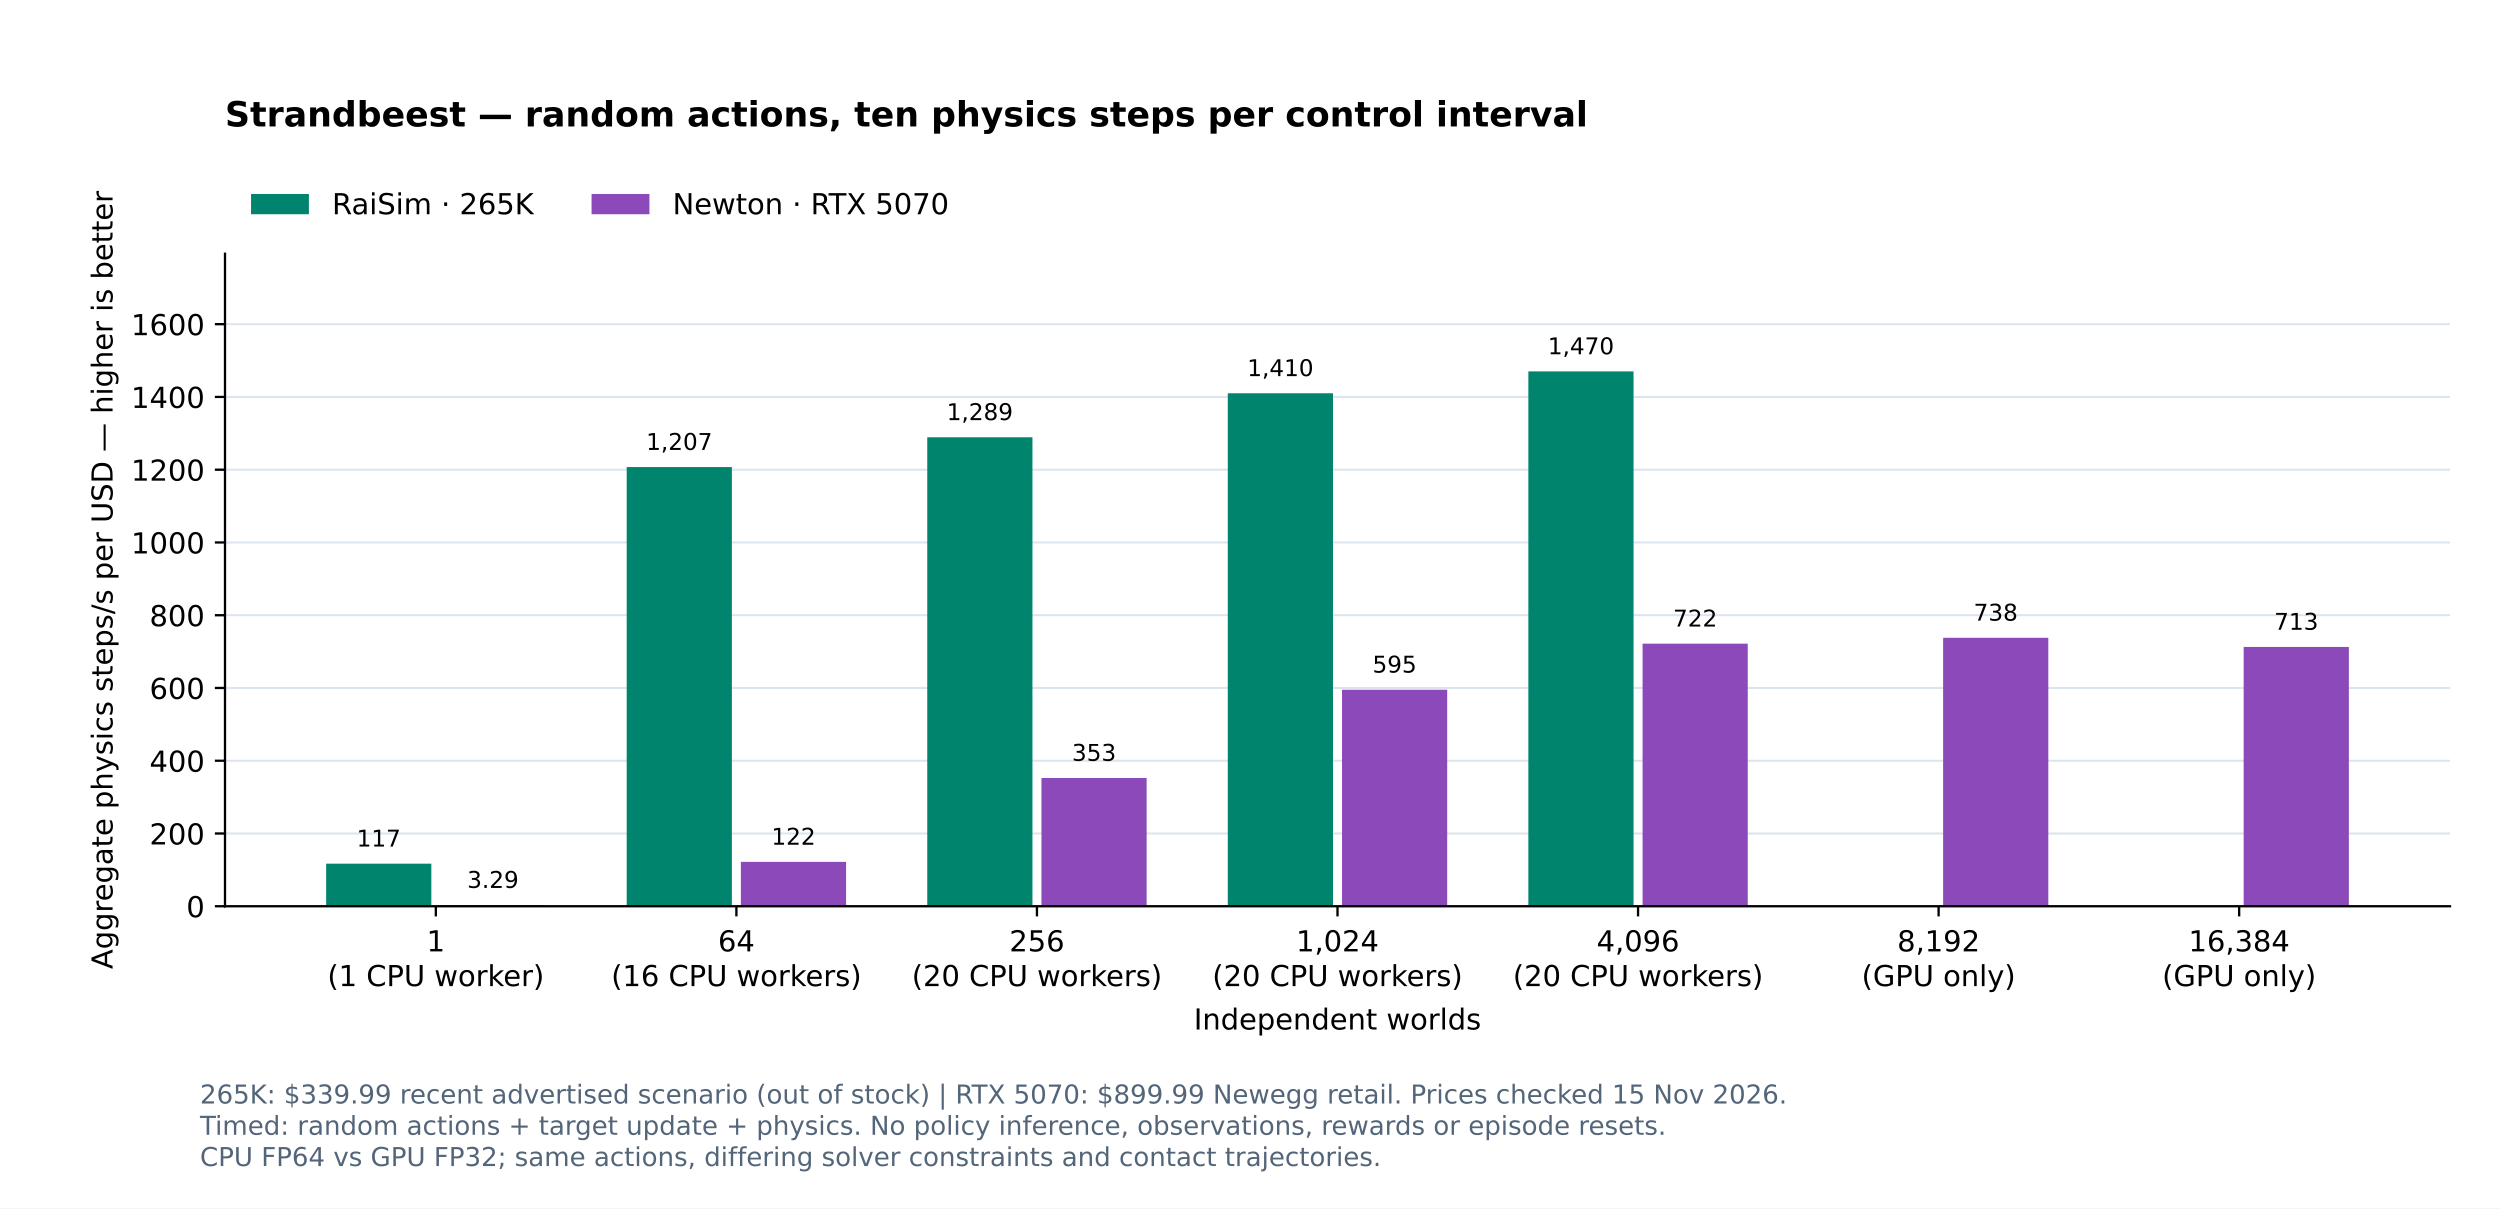
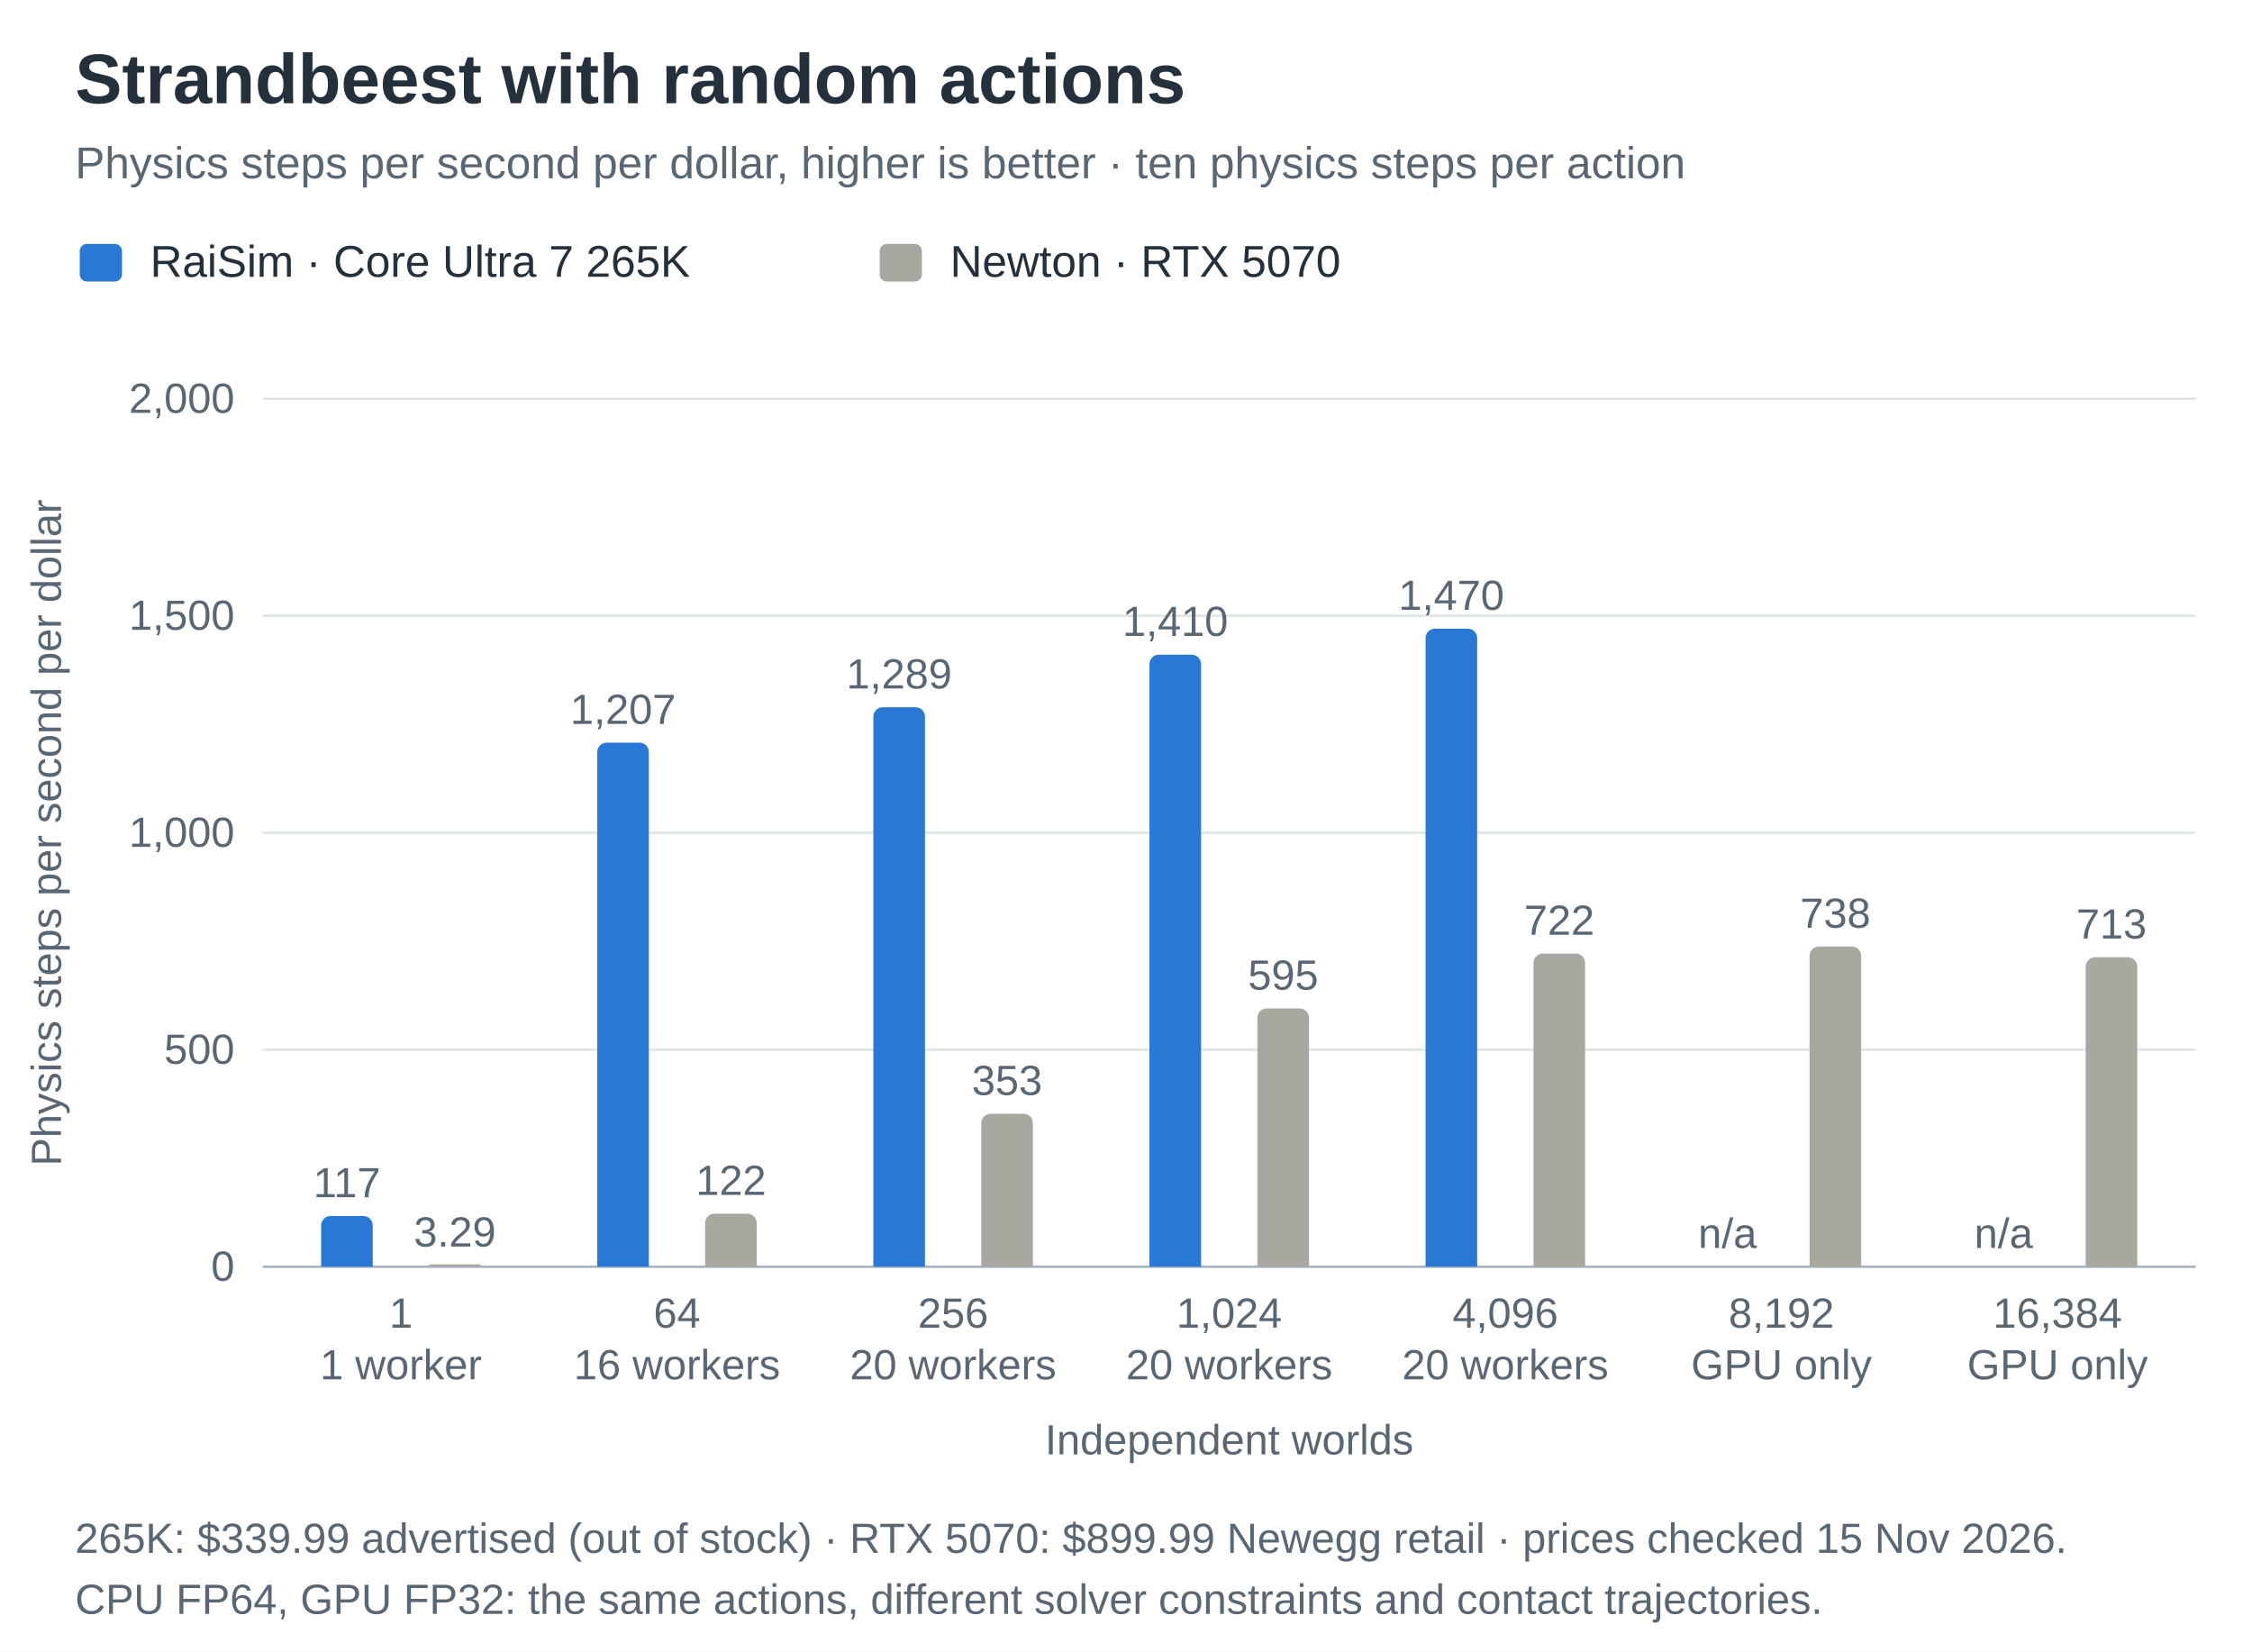
- <svg xmlns="http://www.w3.org/2000/svg" xmlns:xlink="http://www.w3.org/1999/xlink" width="864pt" height="417.6pt" viewBox="0 0 864 417.6" version="1.1">
+ <svg xmlns="http://www.w3.org/2000/svg" width="960" height="704" viewBox="0 0 960 704" role="img" aria-labelledby="title desc">
+   <style>text { font-family: Arial, Helvetica, sans-serif; fill: #24313d; }
+     .title { font-size: 30px; font-weight: 700; }
+     .subtitle { font-size: 19px; fill: #596674; }
+     .panel { font-size: 21px; font-weight: 700; }
+     .label { font-size: 19px; }
+     .value { font-size: 19px; font-weight: 700; }
+     .note { font-size: 18px; fill: #596674; }
+     .tick { font-size: 18px; fill: #596674; }
+     .grid { stroke: #e1e4e5; stroke-width: 1; }
+     .axis { stroke: #a8b4bf; stroke-width: 1; }
+     .reference { stroke: #596674; stroke-width: 1.5; stroke-dasharray: 6 4; }
+     .raisim { fill: #2a78d6; }
+     .rayrai { fill: #eb6834; }
+     .other { fill: #a9a8a0; }
+     .other-dark { fill: #6f6d66; }
+     .failed { fill: url(#failed); }</style>
  <defs>
-     <style type="text/css">*{stroke-linejoin: round; stroke-linecap: butt}</style>
+     <pattern id="failed" width="8" height="8" patternUnits="userSpaceOnUse" patternTransform="rotate(45)">
+       <rect width="8" height="8" fill="#e4e3de" />
+       <rect width="3" height="8" fill="#6f6d66" />
+     </pattern>
  </defs>
-   <g id="figure_1">
-     <g id="patch_1">
-       <path d="M 0 417.6 L 864 417.6 L 864 0 L 0 0 z " style="fill: #ffffff" />
-     </g>
-     <g id="axes_1">
-       <g id="patch_2">
-         <path d="M 77.76 313.2 L 846.72 313.2 L 846.72 87.696 L 77.76 87.696 z " style="fill: #ffffff" />
-       </g>
-       <g id="matplotlib.axis_1">
-         <g id="xtick_1">
-           <g id="line2d_1">
-             <defs>
-               <path id="mab8af256ca" d="M 0 0 L 0 3.5 " style="stroke: #000000; stroke-width: 0.8" />
-             </defs>
-             <g>
-               <use xlink:href="#mab8af256ca" x="150.626" y="313.2" style="stroke: #000000; stroke-width: 0.8" />
-             </g>
-           </g>
-           <g id="text_1">
-             <text style="font-size: 10px; font-family: 'DejaVu Sans'" transform="translate(147.4445 328.7986)">1</text>
-             <text style="font-size: 10px; font-family: 'DejaVu Sans'" transform="translate(113.1461 340.8014)">(1 CPU worker)</text>
-           </g>
-         </g>
-         <g id="xtick_2">
-           <g id="line2d_2">
-             <g>
-               <use xlink:href="#mab8af256ca" x="254.497" y="313.2" style="stroke: #000000; stroke-width: 0.8" />
-             </g>
-           </g>
-           <g id="text_2">
-             <text style="font-size: 10px; font-family: 'DejaVu Sans'" transform="translate(248.1347 328.7986)">64</text>
-             <text style="font-size: 10px; font-family: 'DejaVu Sans'" transform="translate(211.2316 340.8014)">(16 CPU workers)</text>
-           </g>
-         </g>
-         <g id="xtick_3">
-           <g id="line2d_3">
-             <g>
-               <use xlink:href="#mab8af256ca" x="358.369" y="313.2" style="stroke: #000000; stroke-width: 0.8" />
-             </g>
-           </g>
-           <g id="text_3">
-             <text style="font-size: 10px; font-family: 'DejaVu Sans'" transform="translate(348.8248 328.7986)">256</text>
-             <text style="font-size: 10px; font-family: 'DejaVu Sans'" transform="translate(315.103 340.8014)">(20 CPU workers)</text>
-           </g>
-         </g>
-         <g id="xtick_4">
-           <g id="line2d_4">
-             <g>
-               <use xlink:href="#mab8af256ca" x="462.24" y="313.2" style="stroke: #000000; stroke-width: 0.8" />
-             </g>
-           </g>
-           <g id="text_4">
-             <text style="font-size: 10px; font-family: 'DejaVu Sans'" transform="translate(447.9259 328.7986)">1,024</text>
-             <text style="font-size: 10px; font-family: 'DejaVu Sans'" transform="translate(418.9744 340.8014)">(20 CPU workers)</text>
-           </g>
-         </g>
-         <g id="xtick_5">
-           <g id="line2d_5">
-             <g>
-               <use xlink:href="#mab8af256ca" x="566.111" y="313.2" style="stroke: #000000; stroke-width: 0.8" />
-             </g>
-           </g>
-           <g id="text_5">
-             <text style="font-size: 10px; font-family: 'DejaVu Sans'" transform="translate(551.7973 328.7986)">4,096</text>
-             <text style="font-size: 10px; font-family: 'DejaVu Sans'" transform="translate(522.8458 340.8014)">(20 CPU workers)</text>
-           </g>
-         </g>
-         <g id="xtick_6">
-           <g id="line2d_6">
-             <g>
-               <use xlink:href="#mab8af256ca" x="669.983" y="313.2" style="stroke: #000000; stroke-width: 0.8" />
-             </g>
-           </g>
-           <g id="text_6">
-             <text style="font-size: 10px; font-family: 'DejaVu Sans'" transform="translate(655.6687 328.7986)">8,192</text>
-             <text style="font-size: 10px; font-family: 'DejaVu Sans'" transform="translate(643.3672 340.8014)">(GPU only)</text>
-           </g>
-         </g>
-         <g id="xtick_7">
-           <g id="line2d_7">
-             <g>
-               <use xlink:href="#mab8af256ca" x="773.854" y="313.2" style="stroke: #000000; stroke-width: 0.8" />
-             </g>
-           </g>
-           <g id="text_7">
-             <text style="font-size: 10px; font-family: 'DejaVu Sans'" transform="translate(756.3589 328.7986)">16,384</text>
-             <text style="font-size: 10px; font-family: 'DejaVu Sans'" transform="translate(747.2386 340.8014)">(GPU only)</text>
-           </g>
-         </g>
-         <g id="text_8">
-           <text style="font-size: 10px; font-family: 'DejaVu Sans'; text-anchor: middle" x="462.24" y="355.803" transform="rotate(-0 462.24 355.8031)">Independent worlds</text>
-         </g>
-       </g>
-       <g id="matplotlib.axis_2">
-         <g id="ytick_1">
-           <g id="line2d_8">
-             <path d="M 77.76 313.2 L 846.72 313.2 " clip-path="url(#p0dcd617bcb)" style="fill: none; stroke: #dce4ed; stroke-width: 0.7; stroke-linecap: square" />
-           </g>
-           <g id="line2d_9">
-             <defs>
-               <path id="m0216f28213" d="M 0 0 L -3.5 0 " style="stroke: #000000; stroke-width: 0.8" />
-             </defs>
-             <g>
-               <use xlink:href="#m0216f28213" x="77.76" y="313.2" style="stroke: #000000; stroke-width: 0.8" />
-             </g>
-           </g>
-           <g id="text_9">
-             <text style="font-size: 10px; font-family: 'DejaVu Sans'; text-anchor: end" x="70.76" y="316.999" transform="rotate(-0 70.76 316.9988)">0</text>
-           </g>
-         </g>
-         <g id="ytick_2">
-           <g id="line2d_10">
-             <path d="M 77.76 288.055 L 846.72 288.055 " clip-path="url(#p0dcd617bcb)" style="fill: none; stroke: #dce4ed; stroke-width: 0.7; stroke-linecap: square" />
-           </g>
-           <g id="line2d_11">
-             <g>
-               <use xlink:href="#m0216f28213" x="77.76" y="288.055" style="stroke: #000000; stroke-width: 0.8" />
-             </g>
-           </g>
-           <g id="text_10">
-             <text style="font-size: 10px; font-family: 'DejaVu Sans'; text-anchor: end" x="70.76" y="291.854" transform="rotate(-0 70.76 291.8535)">200</text>
-           </g>
-         </g>
-         <g id="ytick_3">
-           <g id="line2d_12">
-             <path d="M 77.76 262.909 L 846.72 262.909 " clip-path="url(#p0dcd617bcb)" style="fill: none; stroke: #dce4ed; stroke-width: 0.7; stroke-linecap: square" />
-           </g>
-           <g id="line2d_13">
-             <g>
-               <use xlink:href="#m0216f28213" x="77.76" y="262.909" style="stroke: #000000; stroke-width: 0.8" />
-             </g>
-           </g>
-           <g id="text_11">
-             <text style="font-size: 10px; font-family: 'DejaVu Sans'; text-anchor: end" x="70.76" y="266.708" transform="rotate(-0 70.76 266.7083)">400</text>
-           </g>
-         </g>
-         <g id="ytick_4">
-           <g id="line2d_14">
-             <path d="M 77.76 237.764 L 846.72 237.764 " clip-path="url(#p0dcd617bcb)" style="fill: none; stroke: #dce4ed; stroke-width: 0.7; stroke-linecap: square" />
-           </g>
-           <g id="line2d_15">
-             <g>
-               <use xlink:href="#m0216f28213" x="77.76" y="237.764" style="stroke: #000000; stroke-width: 0.8" />
-             </g>
-           </g>
-           <g id="text_12">
-             <text style="font-size: 10px; font-family: 'DejaVu Sans'; text-anchor: end" x="70.76" y="241.563" transform="rotate(-0 70.76 241.563)">600</text>
-           </g>
-         </g>
-         <g id="ytick_5">
-           <g id="line2d_16">
-             <path d="M 77.76 212.619 L 846.72 212.619 " clip-path="url(#p0dcd617bcb)" style="fill: none; stroke: #dce4ed; stroke-width: 0.7; stroke-linecap: square" />
-           </g>
-           <g id="line2d_17">
-             <g>
-               <use xlink:href="#m0216f28213" x="77.76" y="212.619" style="stroke: #000000; stroke-width: 0.8" />
-             </g>
-           </g>
-           <g id="text_13">
-             <text style="font-size: 10px; font-family: 'DejaVu Sans'; text-anchor: end" x="70.76" y="216.418" transform="rotate(-0 70.76 216.4177)">800</text>
-           </g>
-         </g>
-         <g id="ytick_6">
-           <g id="line2d_18">
-             <path d="M 77.76 187.474 L 846.72 187.474 " clip-path="url(#p0dcd617bcb)" style="fill: none; stroke: #dce4ed; stroke-width: 0.7; stroke-linecap: square" />
-           </g>
-           <g id="line2d_19">
-             <g>
-               <use xlink:href="#m0216f28213" x="77.76" y="187.474" style="stroke: #000000; stroke-width: 0.8" />
-             </g>
-           </g>
-           <g id="text_14">
-             <text style="font-size: 10px; font-family: 'DejaVu Sans'; text-anchor: end" x="70.76" y="191.272" transform="rotate(-0 70.76 191.2724)">1000</text>
-           </g>
-         </g>
-         <g id="ytick_7">
-           <g id="line2d_20">
-             <path d="M 77.76 162.328 L 846.72 162.328 " clip-path="url(#p0dcd617bcb)" style="fill: none; stroke: #dce4ed; stroke-width: 0.7; stroke-linecap: square" />
-           </g>
-           <g id="line2d_21">
-             <g>
-               <use xlink:href="#m0216f28213" x="77.76" y="162.328" style="stroke: #000000; stroke-width: 0.8" />
-             </g>
-           </g>
-           <g id="text_15">
-             <text style="font-size: 10px; font-family: 'DejaVu Sans'; text-anchor: end" x="70.76" y="166.127" transform="rotate(-0 70.76 166.1272)">1200</text>
-           </g>
-         </g>
-         <g id="ytick_8">
-           <g id="line2d_22">
-             <path d="M 77.76 137.183 L 846.72 137.183 " clip-path="url(#p0dcd617bcb)" style="fill: none; stroke: #dce4ed; stroke-width: 0.7; stroke-linecap: square" />
-           </g>
-           <g id="line2d_23">
-             <g>
-               <use xlink:href="#m0216f28213" x="77.76" y="137.183" style="stroke: #000000; stroke-width: 0.8" />
-             </g>
-           </g>
-           <g id="text_16">
-             <text style="font-size: 10px; font-family: 'DejaVu Sans'; text-anchor: end" x="70.76" y="140.982" transform="rotate(-0 70.76 140.9819)">1400</text>
-           </g>
-         </g>
-         <g id="ytick_9">
-           <g id="line2d_24">
-             <path d="M 77.76 112.038 L 846.72 112.038 " clip-path="url(#p0dcd617bcb)" style="fill: none; stroke: #dce4ed; stroke-width: 0.7; stroke-linecap: square" />
-           </g>
-           <g id="line2d_25">
-             <g>
-               <use xlink:href="#m0216f28213" x="77.76" y="112.038" style="stroke: #000000; stroke-width: 0.8" />
-             </g>
-           </g>
-           <g id="text_17">
-             <text style="font-size: 10px; font-family: 'DejaVu Sans'; text-anchor: end" x="70.76" y="115.837" transform="rotate(-0 70.76 115.8366)">1600</text>
-           </g>
-         </g>
-         <g id="text_18">
-           <text style="font-size: 10px; font-family: 'DejaVu Sans'; text-anchor: middle" x="38.908" y="200.448" transform="rotate(-90 38.90766 200.448)">Aggregate physics steps/s per USD — higher is better</text>
-         </g>
-       </g>
-       <g id="patch_3">
-         <path d="M 112.713 313.2 L 149.068 313.2 L 149.068 298.487 L 112.713 298.487 z " clip-path="url(#p0dcd617bcb)" style="fill: #00846e" />
-       </g>
-       <g id="patch_4">
-         <path d="M 216.584 313.2 L 252.939 313.2 L 252.939 161.41 L 216.584 161.41 z " clip-path="url(#p0dcd617bcb)" style="fill: #00846e" />
-       </g>
-       <g id="patch_5">
-         <path d="M 320.456 313.2 L 356.811 313.2 L 356.811 151.109 L 320.456 151.109 z " clip-path="url(#p0dcd617bcb)" style="fill: #00846e" />
-       </g>
-       <g id="patch_6">
-         <path d="M 424.327 313.2 L 460.682 313.2 L 460.682 135.902 L 424.327 135.902 z " clip-path="url(#p0dcd617bcb)" style="fill: #00846e" />
-       </g>
-       <g id="patch_7">
-         <path d="M 528.198 313.2 L 564.553 313.2 L 564.553 128.361 L 528.198 128.361 z " clip-path="url(#p0dcd617bcb)" style="fill: #00846e" />
-       </g>
-       <g id="patch_8">
-         <path d="M 0 0 z " clip-path="url(#p0dcd617bcb)" style="fill: #00846e" />
-       </g>
-       <g id="patch_9">
-         <path d="M 0 0 z " clip-path="url(#p0dcd617bcb)" style="fill: #00846e" />
-       </g>
-       <g id="patch_10">
-         <path d="M 152.184 313.2 L 188.539 313.2 L 188.539 312.786 L 152.184 312.786 z " clip-path="url(#p0dcd617bcb)" style="fill: #8c49ba" />
-       </g>
-       <g id="patch_11">
-         <path d="M 256.055 313.2 L 292.41 313.2 L 292.41 297.852 L 256.055 297.852 z " clip-path="url(#p0dcd617bcb)" style="fill: #8c49ba" />
-       </g>
-       <g id="patch_12">
-         <path d="M 359.927 313.2 L 396.282 313.2 L 396.282 268.867 L 359.927 268.867 z " clip-path="url(#p0dcd617bcb)" style="fill: #8c49ba" />
-       </g>
-       <g id="patch_13">
-         <path d="M 463.798 313.2 L 500.153 313.2 L 500.153 238.377 L 463.798 238.377 z " clip-path="url(#p0dcd617bcb)" style="fill: #8c49ba" />
-       </g>
-       <g id="patch_14">
-         <path d="M 567.669 313.2 L 604.024 313.2 L 604.024 222.463 L 567.669 222.463 z " clip-path="url(#p0dcd617bcb)" style="fill: #8c49ba" />
-       </g>
-       <g id="patch_15">
-         <path d="M 671.541 313.2 L 707.896 313.2 L 707.896 220.429 L 671.541 220.429 z " clip-path="url(#p0dcd617bcb)" style="fill: #8c49ba" />
-       </g>
-       <g id="patch_16">
-         <path d="M 775.412 313.2 L 811.767 313.2 L 811.767 223.574 L 775.412 223.574 z " clip-path="url(#p0dcd617bcb)" style="fill: #8c49ba" />
-       </g>
-       <g id="patch_17">
-         <path d="M 77.76 313.2 L 77.76 87.696 " style="fill: none; stroke: #000000; stroke-width: 0.8; stroke-linejoin: miter; stroke-linecap: square" />
-       </g>
-       <g id="patch_18">
-         <path d="M 77.76 313.2 L 846.72 313.2 " style="fill: none; stroke: #000000; stroke-width: 0.8; stroke-linejoin: miter; stroke-linecap: square" />
-       </g>
-       <g id="text_19">
-         <text style="font-size: 8px; font-family: 'DejaVu Sans'; text-anchor: middle" x="130.89" y="292.565" transform="rotate(-0 130.8902 292.5653)">117</text>
-       </g>
-       <g id="text_20">
-         <text style="font-size: 8px; font-family: 'DejaVu Sans'; text-anchor: middle" x="234.762" y="155.488" transform="rotate(-0 234.7616 155.488)">1,207</text>
-       </g>
-       <g id="text_21">
-         <text style="font-size: 8px; font-family: 'DejaVu Sans'; text-anchor: middle" x="338.633" y="145.187" transform="rotate(-0 338.633 145.1867)">1,289</text>
-       </g>
-       <g id="text_22">
-         <text style="font-size: 8px; font-family: 'DejaVu Sans'; text-anchor: middle" x="442.504" y="129.98" transform="rotate(-0 442.5044 129.9801)">1,410</text>
-       </g>
-       <g id="text_23">
-         <text style="font-size: 8px; font-family: 'DejaVu Sans'; text-anchor: middle" x="546.376" y="122.439" transform="rotate(-0 546.3758 122.4388)">1,470</text>
-       </g>
-       <g id="text_24">
-         <text style="font-size: 8px; font-family: 'DejaVu Sans'; text-anchor: middle" x="170.361" y="306.864" transform="rotate(-0 170.3614 306.8644)">3.29</text>
-       </g>
-       <g id="text_25">
-         <text style="font-size: 8px; font-family: 'DejaVu Sans'; text-anchor: middle" x="274.233" y="291.93" transform="rotate(-0 274.2328 291.9298)">122</text>
-       </g>
-       <g id="text_26">
-         <text style="font-size: 8px; font-family: 'DejaVu Sans'; text-anchor: middle" x="378.104" y="262.945" transform="rotate(-0 378.1042 262.9447)">353</text>
-       </g>
-       <g id="text_27">
-         <text style="font-size: 8px; font-family: 'DejaVu Sans'; text-anchor: middle" x="481.976" y="232.455" transform="rotate(-0 481.9756 232.4555)">595</text>
-       </g>
-       <g id="text_28">
-         <text style="font-size: 8px; font-family: 'DejaVu Sans'; text-anchor: middle" x="585.847" y="216.541" transform="rotate(-0 585.847 216.5407)">722</text>
-       </g>
-       <g id="text_29">
-         <text style="font-size: 8px; font-family: 'DejaVu Sans'; text-anchor: middle" x="689.718" y="214.507" transform="rotate(-0 689.7184 214.507)">738</text>
-       </g>
-       <g id="text_30">
-         <text style="font-size: 8px; font-family: 'DejaVu Sans'; text-anchor: middle" x="793.59" y="217.652" transform="rotate(-0 793.5898 217.6524)">713</text>
-       </g>
-       <g id="text_31">
-         <text style="font-weight: 700; font-size: 12px; font-family: 'DejaVu Sans'; text-anchor: start" x="77.76" y="43.696" transform="rotate(-0 77.76 43.696)">Strandbeest — random actions, ten physics steps per control interval</text>
-       </g>
-       <g id="legend_1">
-         <g id="patch_19">
-           <path d="M 86.76 74.039 L 106.76 74.039 L 106.76 67.039 L 86.76 67.039 z " style="fill: #00846e" />
-         </g>
-         <g id="text_32">
-           <text style="font-size: 10px; font-family: 'DejaVu Sans'; text-anchor: start" x="114.76" y="74.039" transform="rotate(-0 114.76 74.03862)">RaiSim · 265K</text>
-         </g>
-         <g id="patch_20">
-           <path d="M 204.441 74.039 L 224.441 74.039 L 224.441 67.039 L 204.441 67.039 z " style="fill: #8c49ba" />
-         </g>
-         <g id="text_33">
-           <text style="font-size: 10px; font-family: 'DejaVu Sans'; text-anchor: start" x="232.441" y="74.039" transform="rotate(-0 232.4412 74.03862)">Newton · RTX 5070</text>
-         </g>
-       </g>
-     </g>
-     <g id="text_34">
-       <text style="font-size: 9px; font-family: 'DejaVu Sans'; fill: #536579" transform="translate(69.12 381.3791)">265K: $339.99 recent advertised scenario (out of stock)  |  RTX 5070: $899.99 Newegg retail. Prices checked 15 Nov 2026.</text>
-       <text style="font-size: 9px; font-family: 'DejaVu Sans'; fill: #536579" transform="translate(69.12 392.1815)">Timed: random actions + target update + physics. No policy inference, observations, rewards or episode resets.</text>
-       <text style="font-size: 9px; font-family: 'DejaVu Sans'; fill: #536579" transform="translate(69.12 402.984)">CPU FP64 vs GPU FP32; same actions, differing solver constraints and contact trajectories.</text>
-     </g>
-   </g>
-   <defs>
-     <clipPath id="p0dcd617bcb">
-       <rect x="77.76" y="87.696" width="768.96" height="225.504" />
-     </clipPath>
-   </defs>
+   <rect width="960" height="704" fill="#fff" />
+   <text x="32.0" y="44.0" class="title">Strandbeest with random actions</text>
+   <text x="32.0" y="76.0" class="subtitle">Physics steps per second per dollar, higher is better · ten physics steps per action</text>
+   <rect x="34" y="104" width="18" height="16" rx="3" class="raisim" />
+   <text x="64.0" y="118.0" class="label">RaiSim · Core Ultra 7 265K</text>
+   <rect x="375.0" y="104" width="18" height="16" rx="3" class="other" />
+   <text x="405.0" y="118.0" class="label">Newton · RTX 5070</text>
+   <line x1="112" y1="540.0" x2="936" y2="540.0" class="grid" />
+   <text x="100.0" y="546.0" text-anchor="end" class="tick">0</text>
+   <line x1="112" y1="447.5" x2="936" y2="447.5" class="grid" />
+   <text x="100.0" y="453.5" text-anchor="end" class="tick">500</text>
+   <line x1="112" y1="355.0" x2="936" y2="355.0" class="grid" />
+   <text x="100.0" y="361.0" text-anchor="end" class="tick">1,000</text>
+   <line x1="112" y1="262.5" x2="936" y2="262.5" class="grid" />
+   <text x="100.0" y="268.5" text-anchor="end" class="tick">1,500</text>
+   <line x1="112" y1="170.0" x2="936" y2="170.0" class="grid" />
+   <text x="100.0" y="176.0" text-anchor="end" class="tick">2,000</text>
+   <line x1="112" y1="540" x2="936" y2="540" class="axis" />
+   <text x="26" y="355.0" transform="rotate(-90 26 355.0)" text-anchor="middle" class="note">Physics steps per second per dollar</text>
+   <path d="M136.9 540.0V522.4A4.0 4.0 0 0 1 140.9 518.4H154.9A4.0 4.0 0 0 1 158.9 522.4V540.0Z" class="raisim" />
+   <text x="147.9" y="510.4" text-anchor="middle" class="tick" font-size="14px">117</text>
+   <path d="M182.9 540.0V539.5A0.5 0.5 0 0 1 183.4 539.0H204.4A0.5 0.5 0 0 1 204.9 539.5V540.0Z" class="other" />
+   <text x="193.9" y="531.4" text-anchor="middle" class="tick" font-size="14px">3.29</text>
+   <text x="170.9" y="566.0" text-anchor="middle" class="tick">1</text>
+   <text x="170.9" y="588.0" text-anchor="middle" class="tick" font-size="14px">1 worker</text>
+   <path d="M254.6 540.0V320.6A4.0 4.0 0 0 1 258.6 316.6H272.6A4.0 4.0 0 0 1 276.6 320.6V540.0Z" class="raisim" />
+   <text x="265.6" y="308.6" text-anchor="middle" class="tick" font-size="14px">1,207</text>
+   <path d="M300.6 540.0V521.4A4.0 4.0 0 0 1 304.6 517.4H318.6A4.0 4.0 0 0 1 322.6 521.4V540.0Z" class="other" />
+   <text x="311.6" y="509.4" text-anchor="middle" class="tick" font-size="14px">122</text>
+   <text x="288.6" y="566.0" text-anchor="middle" class="tick">64</text>
+   <text x="288.6" y="588.0" text-anchor="middle" class="tick" font-size="14px">16 workers</text>
+   <path d="M372.3 540.0V305.5A4.0 4.0 0 0 1 376.3 301.5H390.3A4.0 4.0 0 0 1 394.3 305.5V540.0Z" class="raisim" />
+   <text x="383.3" y="293.5" text-anchor="middle" class="tick" font-size="14px">1,289</text>
+   <path d="M418.3 540.0V478.8A4.0 4.0 0 0 1 422.3 474.8H436.3A4.0 4.0 0 0 1 440.3 478.8V540.0Z" class="other" />
+   <text x="429.3" y="466.8" text-anchor="middle" class="tick" font-size="14px">353</text>
+   <text x="406.3" y="566.0" text-anchor="middle" class="tick">256</text>
+   <text x="406.3" y="588.0" text-anchor="middle" class="tick" font-size="14px">20 workers</text>
+   <path d="M490.0 540.0V283.1A4.0 4.0 0 0 1 494.0 279.1H508.0A4.0 4.0 0 0 1 512.0 283.1V540.0Z" class="raisim" />
+   <text x="501.0" y="271.1" text-anchor="middle" class="tick" font-size="14px">1,410</text>
+   <path d="M536.0 540.0V433.9A4.0 4.0 0 0 1 540.0 429.9H554.0A4.0 4.0 0 0 1 558.0 433.9V540.0Z" class="other" />
+   <text x="547.0" y="421.9" text-anchor="middle" class="tick" font-size="14px">595</text>
+   <text x="524.0" y="566.0" text-anchor="middle" class="tick">1,024</text>
+   <text x="524.0" y="588.0" text-anchor="middle" class="tick" font-size="14px">20 workers</text>
+   <path d="M607.7 540.0V272.0A4.0 4.0 0 0 1 611.7 268.0H625.7A4.0 4.0 0 0 1 629.7 272.0V540.0Z" class="raisim" />
+   <text x="618.7" y="260.0" text-anchor="middle" class="tick" font-size="14px">1,470</text>
+   <path d="M653.7 540.0V410.5A4.0 4.0 0 0 1 657.7 406.5H671.7A4.0 4.0 0 0 1 675.7 410.5V540.0Z" class="other" />
+   <text x="664.7" y="398.5" text-anchor="middle" class="tick" font-size="14px">722</text>
+   <text x="641.7" y="566.0" text-anchor="middle" class="tick">4,096</text>
+   <text x="641.7" y="588.0" text-anchor="middle" class="tick" font-size="14px">20 workers</text>
+   <text x="736.4" y="532.0" text-anchor="middle" class="tick" font-size="13px">n/a</text>
+   <path d="M771.4 540.0V407.5A4.0 4.0 0 0 1 775.4 403.5H789.4A4.0 4.0 0 0 1 793.4 407.5V540.0Z" class="other" />
+   <text x="782.4" y="395.5" text-anchor="middle" class="tick" font-size="14px">738</text>
+   <text x="759.4" y="566.0" text-anchor="middle" class="tick">8,192</text>
+   <text x="759.4" y="588.0" text-anchor="middle" class="tick" font-size="14px">GPU only</text>
+   <text x="854.1" y="532.0" text-anchor="middle" class="tick" font-size="13px">n/a</text>
+   <path d="M889.1 540.0V412.1A4.0 4.0 0 0 1 893.1 408.1H907.1A4.0 4.0 0 0 1 911.1 412.1V540.0Z" class="other" />
+   <text x="900.1" y="400.1" text-anchor="middle" class="tick" font-size="14px">713</text>
+   <text x="877.1" y="566.0" text-anchor="middle" class="tick">16,384</text>
+   <text x="877.1" y="588.0" text-anchor="middle" class="tick" font-size="14px">GPU only</text>
+   <text x="524.0" y="620.0" text-anchor="middle" class="note">Independent worlds</text>
+   <text x="32.0" y="688.0" class="note">CPU FP64, GPU FP32: the same actions, different solver constraints and contact trajectories.</text>
+   <text x="32.0" y="662.0" class="note">265K: $339.99 advertised (out of stock) · RTX 5070: $899.99 Newegg retail · prices checked 15 Nov 2026.</text>
</svg>
